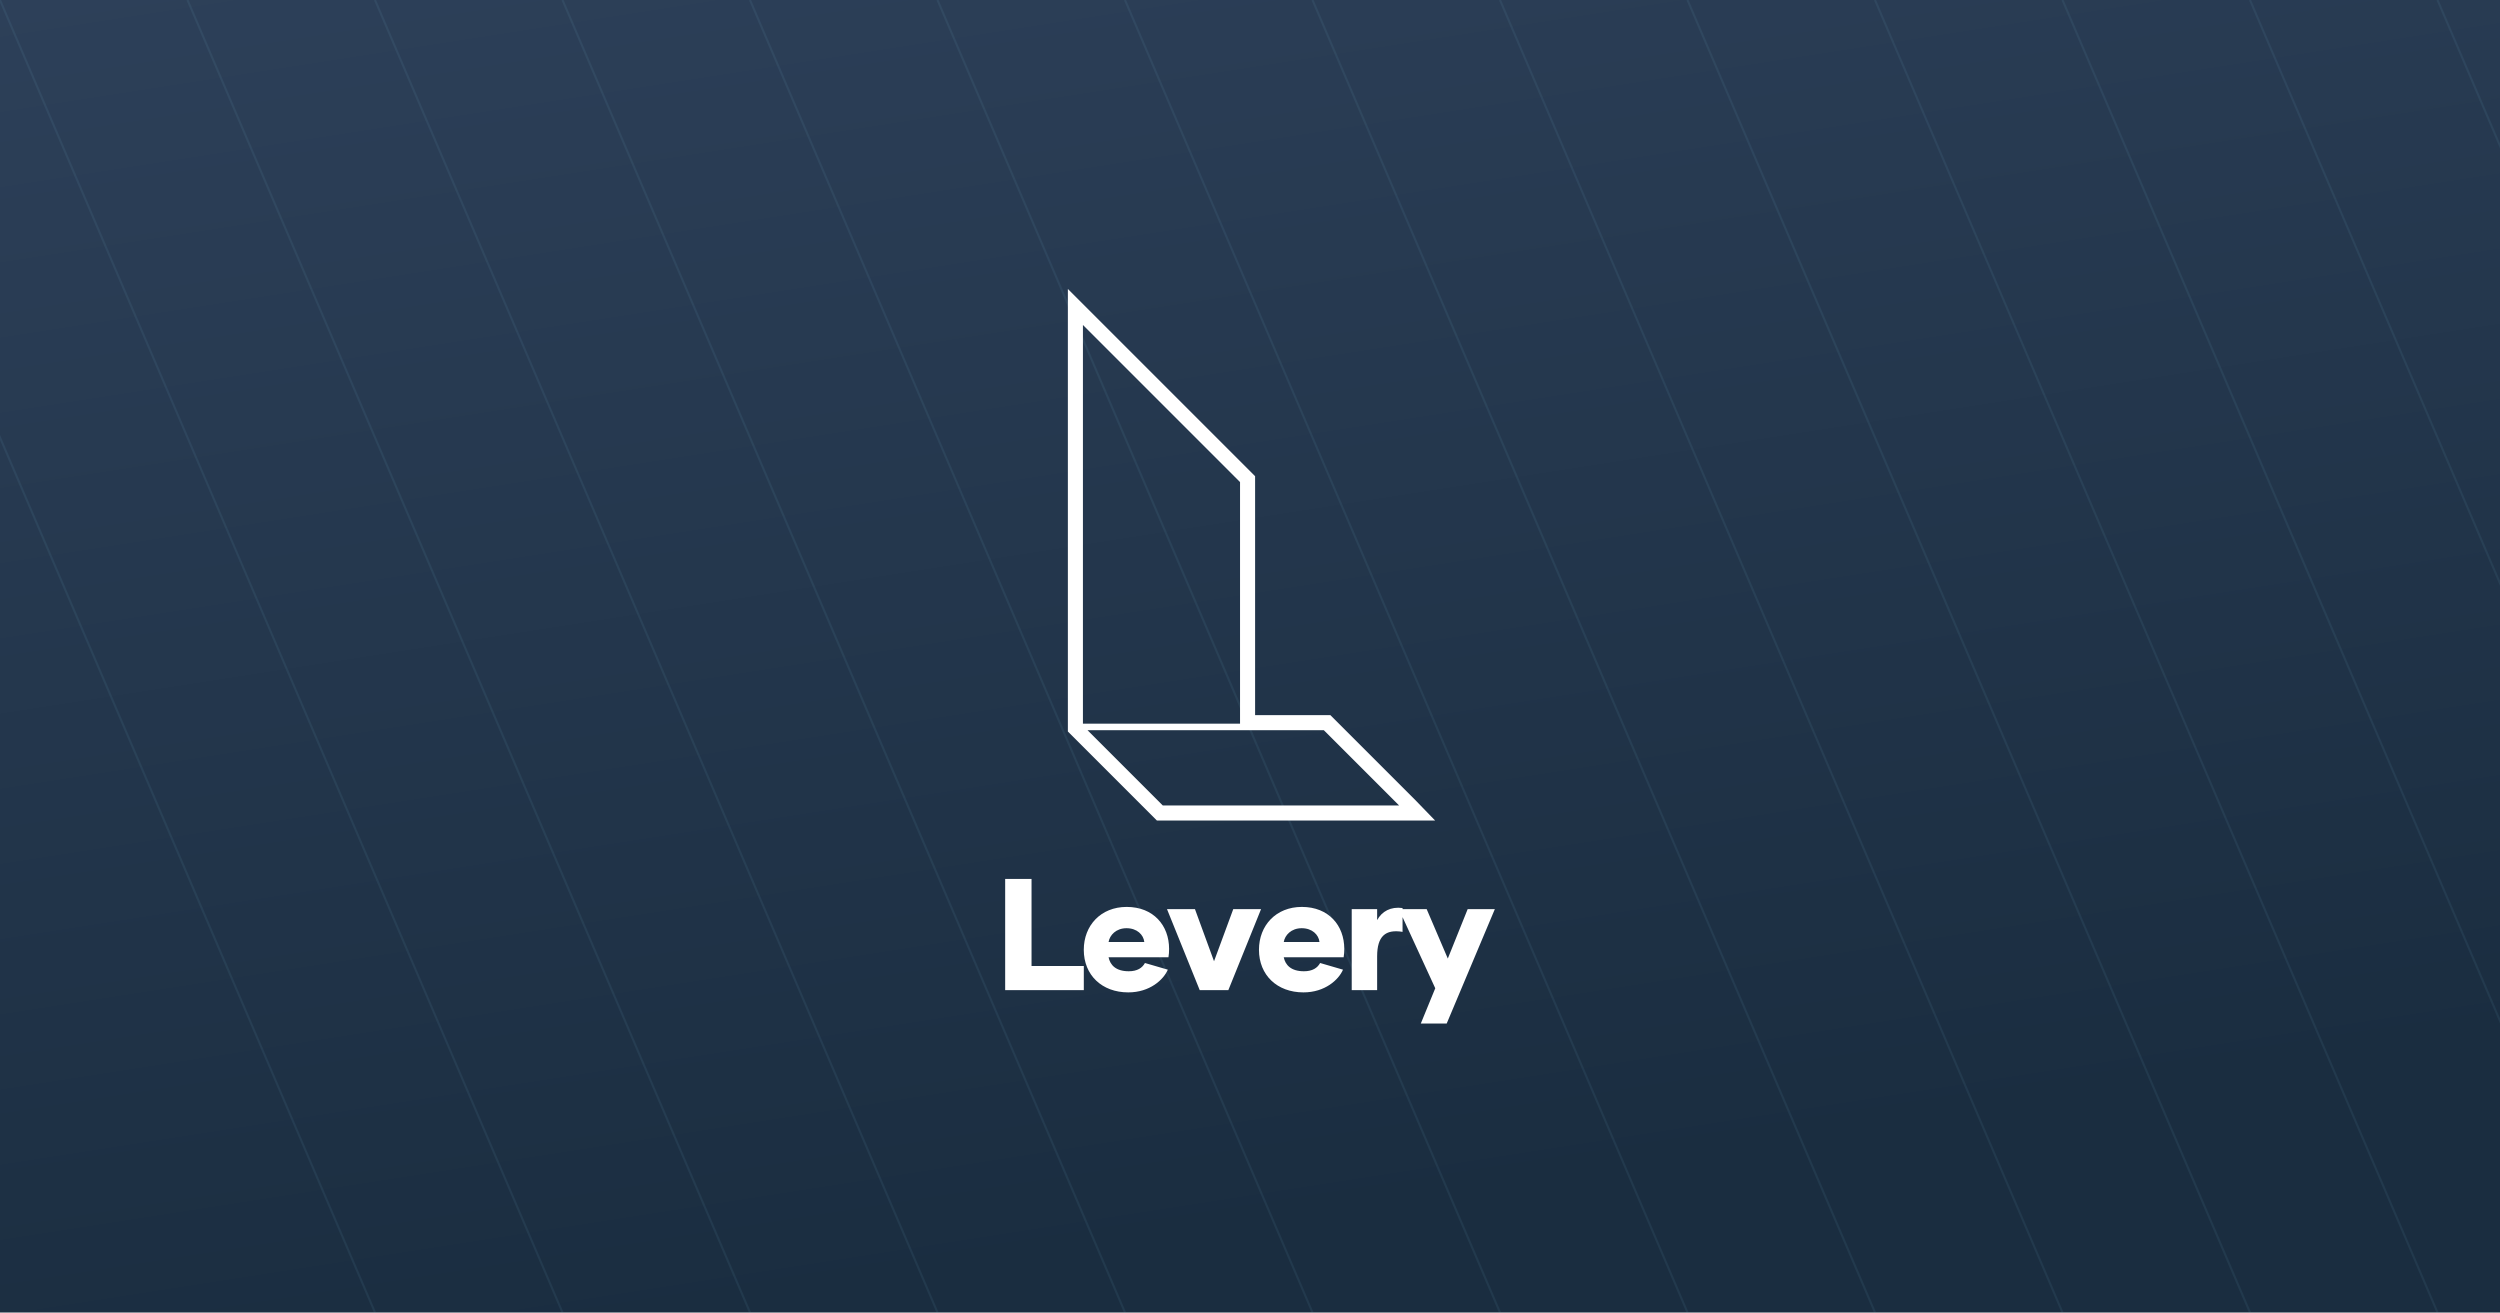
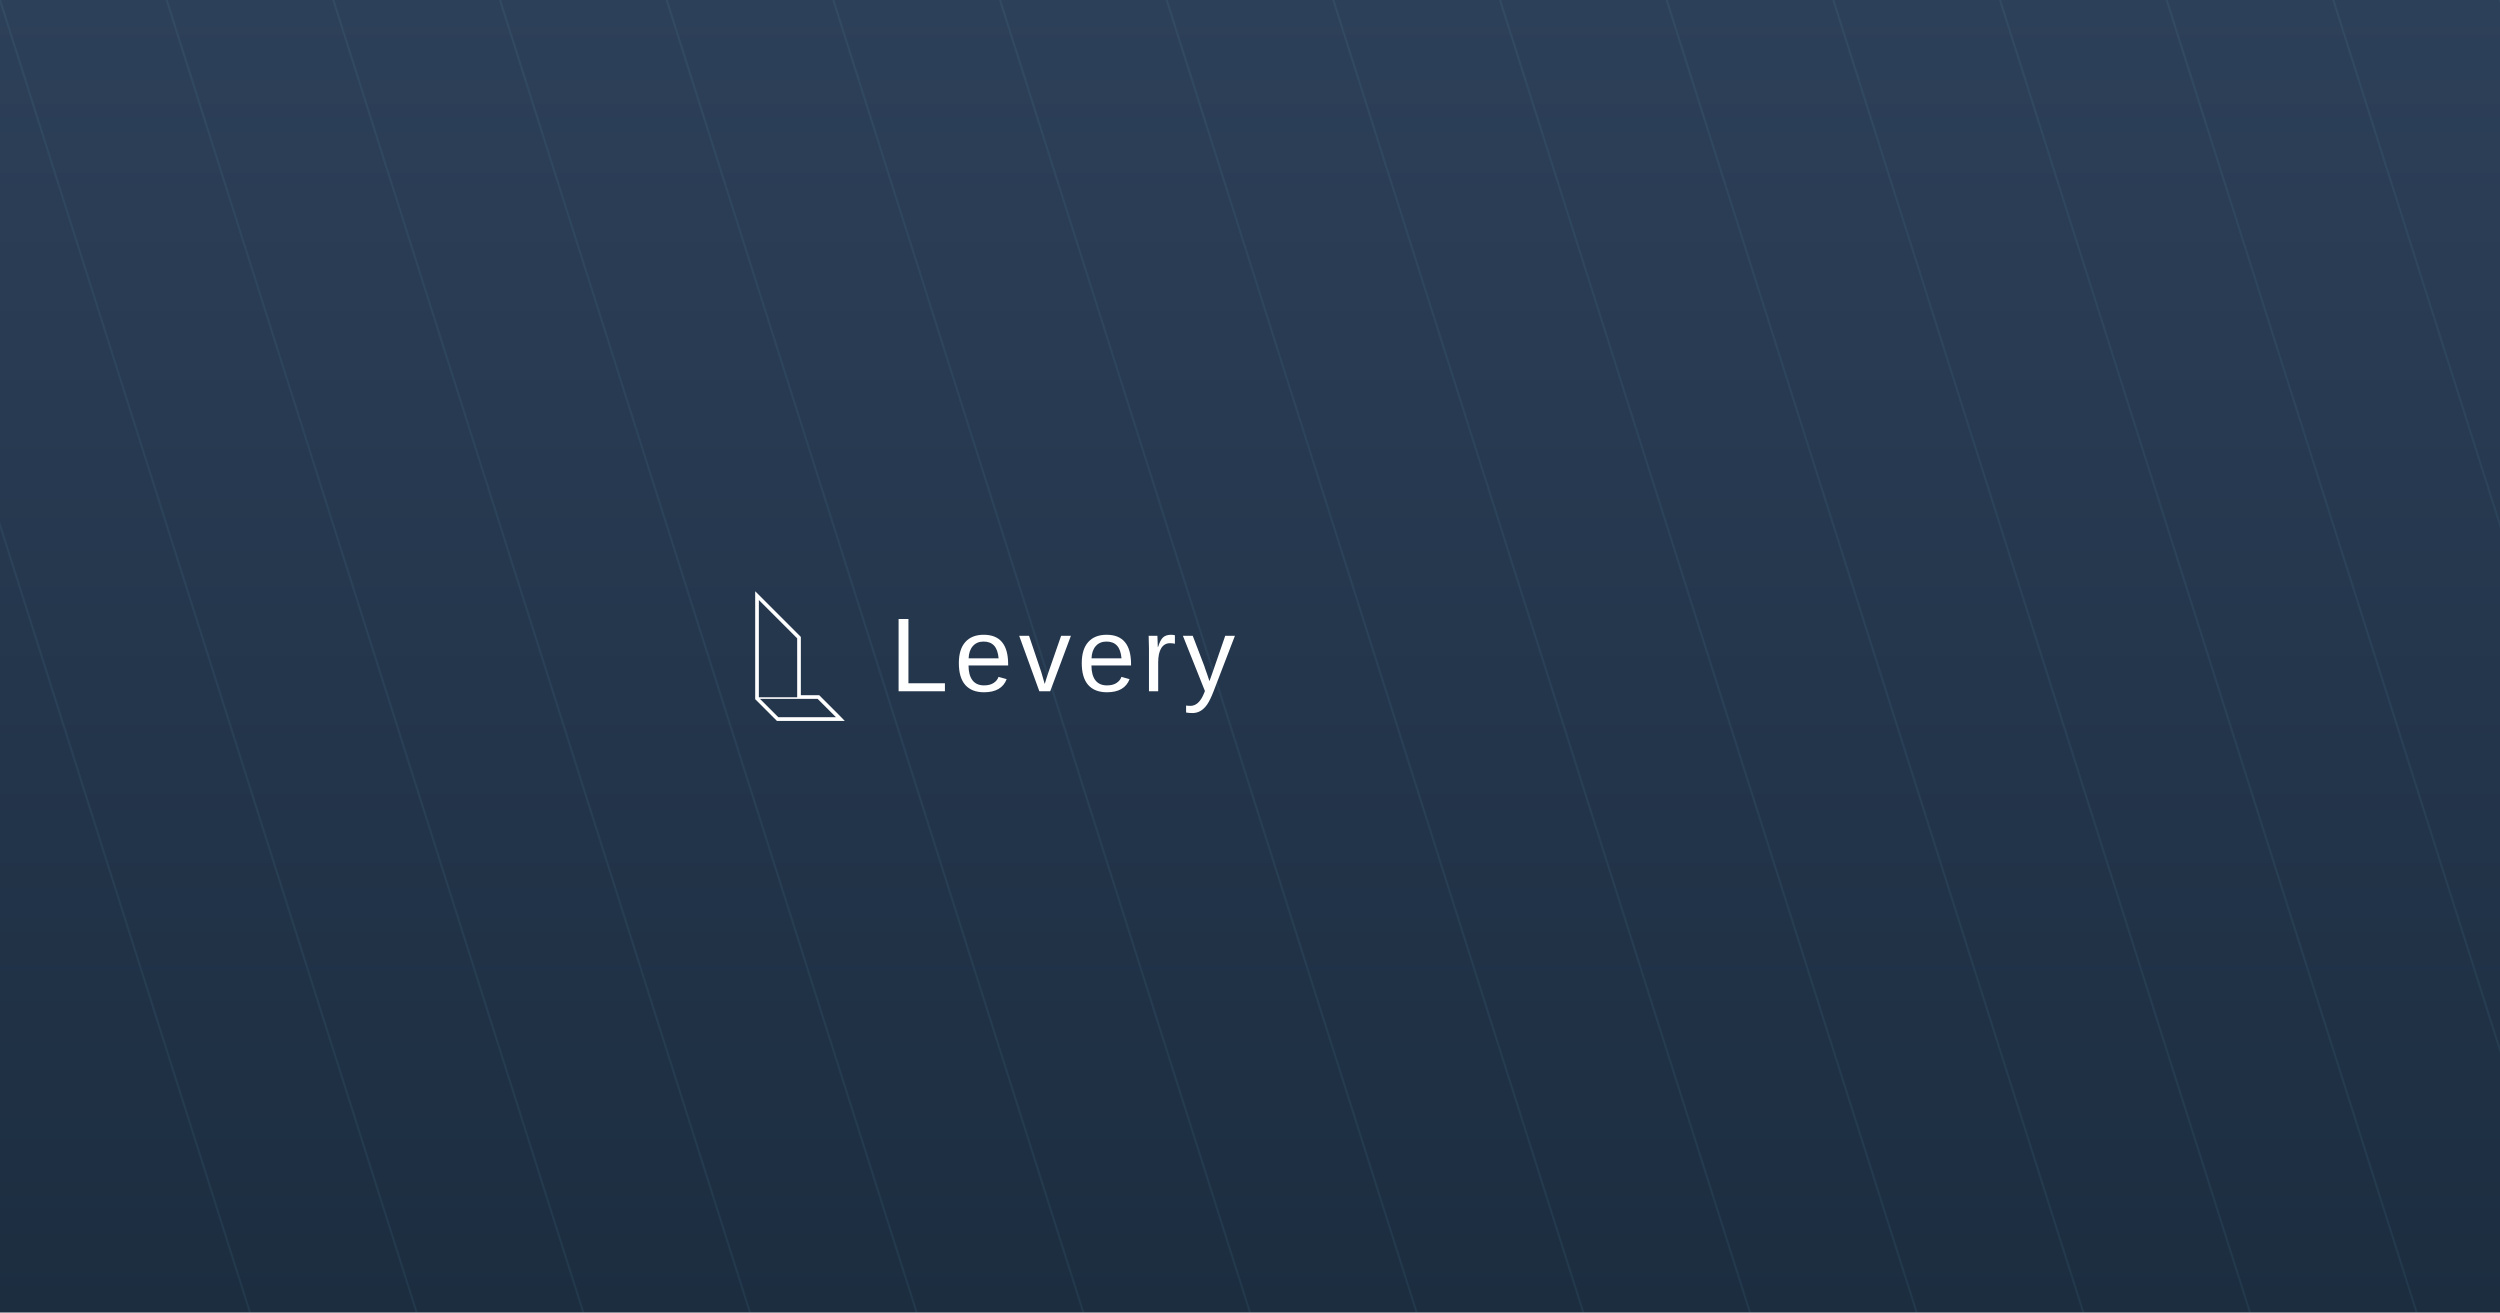
<svg xmlns="http://www.w3.org/2000/svg" width="1200" height="630" viewBox="0 0 1200 630">
  <defs>
-     <linearGradient id="bg" x1="0" y1="0" x2="0.3" y2="1">
+     <linearGradient id="bg" x1="0" y1="0" x2="0" y2="1">
      <stop offset="0%" stop-color="#2D4059" />
-       <stop offset="100%" stop-color="#1A2D40" />
+       <stop offset="100%" stop-color="#1C2D40" />
    </linearGradient>
  </defs>
  <rect width="1200" height="630" fill="url(#bg)" />
-   <line x1="-90" y1="0" x2="180" y2="630" stroke="#7EC8E3" stroke-width="1" opacity="0.08" />
-   <line x1="0" y1="0" x2="270" y2="630" stroke="#7EC8E3" stroke-width="1" opacity="0.08" />
-   <line x1="90" y1="0" x2="360" y2="630" stroke="#7EC8E3" stroke-width="1" opacity="0.08" />
-   <line x1="180" y1="0" x2="450" y2="630" stroke="#7EC8E3" stroke-width="1" opacity="0.08" />
-   <line x1="270" y1="0" x2="540" y2="630" stroke="#7EC8E3" stroke-width="1" opacity="0.08" />
-   <line x1="360" y1="0" x2="630" y2="630" stroke="#7EC8E3" stroke-width="1" opacity="0.08" />
-   <line x1="450" y1="0" x2="720" y2="630" stroke="#7EC8E3" stroke-width="1" opacity="0.08" />
-   <line x1="540" y1="0" x2="810" y2="630" stroke="#7EC8E3" stroke-width="1" opacity="0.08" />
-   <line x1="630" y1="0" x2="900" y2="630" stroke="#7EC8E3" stroke-width="1" opacity="0.08" />
-   <line x1="720" y1="0" x2="990" y2="630" stroke="#7EC8E3" stroke-width="1" opacity="0.08" />
-   <line x1="810" y1="0" x2="1080" y2="630" stroke="#7EC8E3" stroke-width="1" opacity="0.08" />
-   <line x1="900" y1="0" x2="1170" y2="630" stroke="#7EC8E3" stroke-width="1" opacity="0.08" />
-   <line x1="990" y1="0" x2="1260" y2="630" stroke="#7EC8E3" stroke-width="1" opacity="0.08" />
-   <line x1="1080" y1="0" x2="1350" y2="630" stroke="#7EC8E3" stroke-width="1" opacity="0.08" />
-   <line x1="1170" y1="0" x2="1440" y2="630" stroke="#7EC8E3" stroke-width="1" opacity="0.08" />
-   <line x1="1260" y1="0" x2="1530" y2="630" stroke="#7EC8E3" stroke-width="1" opacity="0.08" />
-   <line x1="1350" y1="0" x2="1620" y2="630" stroke="#7EC8E3" stroke-width="1" opacity="0.08" />
-   <line x1="1440" y1="0" x2="1710" y2="630" stroke="#7EC8E3" stroke-width="1" opacity="0.08" />
-   <svg x="468.8" y="125.0" width="262.4" height="380.0" viewBox="0 0 2232.652 3232.808">
-     <g transform="scale(11.64043) translate(10, 10)">
-       <defs id="SvgjsDefs1030" />
-       <g id="SvgjsG1031" featureKey="monogramFeature-0" transform="matrix(3.828021,0,0,3.828021,13.96116,-51.4486)" fill="#fff">
+   <line x1="-80" y1="0" x2="120" y2="630" stroke="rgba(126,200,227,0.07)" stroke-width="1" />
+   <line x1="0" y1="0" x2="200" y2="630" stroke="rgba(126,200,227,0.07)" stroke-width="1" />
+   <line x1="80" y1="0" x2="280" y2="630" stroke="rgba(126,200,227,0.07)" stroke-width="1" />
+   <line x1="160" y1="0" x2="360" y2="630" stroke="rgba(126,200,227,0.07)" stroke-width="1" />
+   <line x1="240" y1="0" x2="440" y2="630" stroke="rgba(126,200,227,0.07)" stroke-width="1" />
+   <line x1="320" y1="0" x2="520" y2="630" stroke="rgba(126,200,227,0.07)" stroke-width="1" />
+   <line x1="400" y1="0" x2="600" y2="630" stroke="rgba(126,200,227,0.07)" stroke-width="1" />
+   <line x1="480" y1="0" x2="680" y2="630" stroke="rgba(126,200,227,0.07)" stroke-width="1" />
+   <line x1="560" y1="0" x2="760" y2="630" stroke="rgba(126,200,227,0.07)" stroke-width="1" />
+   <line x1="640" y1="0" x2="840" y2="630" stroke="rgba(126,200,227,0.07)" stroke-width="1" />
+   <line x1="720" y1="0" x2="920" y2="630" stroke="rgba(126,200,227,0.07)" stroke-width="1" />
+   <line x1="800" y1="0" x2="1000" y2="630" stroke="rgba(126,200,227,0.07)" stroke-width="1" />
+   <line x1="880" y1="0" x2="1080" y2="630" stroke="rgba(126,200,227,0.07)" stroke-width="1" />
+   <line x1="960" y1="0" x2="1160" y2="630" stroke="rgba(126,200,227,0.07)" stroke-width="1" />
+   <line x1="1040" y1="0" x2="1240" y2="630" stroke="rgba(126,200,227,0.07)" stroke-width="1" />
+   <line x1="1120" y1="0" x2="1320" y2="630" stroke="rgba(126,200,227,0.07)" stroke-width="1" />
+   <line x1="1200" y1="0" x2="1400" y2="630" stroke="rgba(126,200,227,0.07)" stroke-width="1" />
+   <line x1="1280" y1="0" x2="1480" y2="630" stroke="rgba(126,200,227,0.07)" stroke-width="1" />
+   <line x1="1360" y1="0" x2="1560" y2="630" stroke="rgba(126,200,227,0.07)" stroke-width="1" />
+   <line x1="1440" y1="0" x2="1640" y2="630" stroke="rgba(126,200,227,0.07)" stroke-width="1" />
+   <svg x="360" y="279" width="480" height="72" viewBox="0 0 200 30">
+     <svg x="0" y="2" width="20" height="26" viewBox="22 0 129 187">
+       <g transform="matrix(3.828,0,0,3.828,14,-51.45)" fill="#ffffff">
        <path d="M35.76 62.16 l-25.5 0 l-8.16 -8.16 l0 -40.56 l17.16 17.16 l0 21.9 l6.9 0 l7.8 7.8 z M3.48 53.28 l14.4 0 l0 -22.14 l-14.4 -14.4 l0 36.54 z M32.46 60.78 l-6.9 -6.9 l-21.66 0 l6.9 6.9 l21.66 0 z" />
      </g>
-       <g id="SvgjsG1032" featureKey="nameFeature-0" transform="matrix(1.393475,0,0,1.393475,-3.344343,190.2783)" fill="#fff">
-         <path d="M9.04 33.92 l13.16 0 l0 6.08 l-19.8 0 l0 -28 l6.64 0 l0 21.92 z M33.394 40.56 c-6.64 0 -11.2 -4.36 -11.2 -10.72 c0 -6.12 4.28 -10.8 10.8 -10.8 c6.76 0 10.68 4.68 10.68 10.56 c0 0.72 -0.04 1.44 -0.16 2.12 l-15.08 0 c0.4 1.92 1.8 3.52 5.08 3.52 c2.16 0 3.4 -0.84 4.08 -2.08 l5.76 1.68 c-1.08 2.52 -4.52 5.72 -9.96 5.72 z M28.434 27.88 l9 0 c-0.2 -1.84 -1.84 -3.48 -4.48 -3.48 s-4.24 1.76 -4.52 3.48 z M59.828 19.6 l7 0 l-8.24 20.4 l-7.2 0 l-8.24 -20.4 l7.04 0 l4.8 13.12 z M77.502 40.56 c-6.64 0 -11.2 -4.36 -11.2 -10.72 c0 -6.12 4.28 -10.8 10.8 -10.8 c6.76 0 10.68 4.68 10.68 10.56 c0 0.72 -0.04 1.44 -0.16 2.12 l-15.08 0 c0.4 1.92 1.8 3.52 5.08 3.52 c2.16 0 3.4 -0.84 4.08 -2.08 l5.76 1.68 c-1.08 2.52 -4.52 5.72 -9.96 5.72 z M72.542 27.88 l9 0 c-0.2 -1.84 -1.84 -3.48 -4.48 -3.48 s-4.24 1.76 -4.52 3.48 z M96.056 22.36 c1.2 -2.2 3.4 -3.44 6.4 -3.04 l0 6 c-4.32 -0.72 -6.4 1.12 -6.4 6.16 l0 8.52 l-6.4 0 l0 -20.4 l6.4 0 l0 2.76 z M118.85 19.6 l6.84 0 l-12.12 28.8 l-6.52 0 l3.64 -8.88 l0.28 -0.04 l-0.28 0.04 l-9.16 -19.92 l7 0 l5.32 12.44 z" />
-       </g>
-     </g>
+     </svg>
+     <text x="28" y="22" font-family="'Helvetica Neue',Arial,sans-serif" font-size="21" font-weight="500" letter-spacing="1.2" fill="#ffffff">Levery</text>
  </svg>
</svg>
